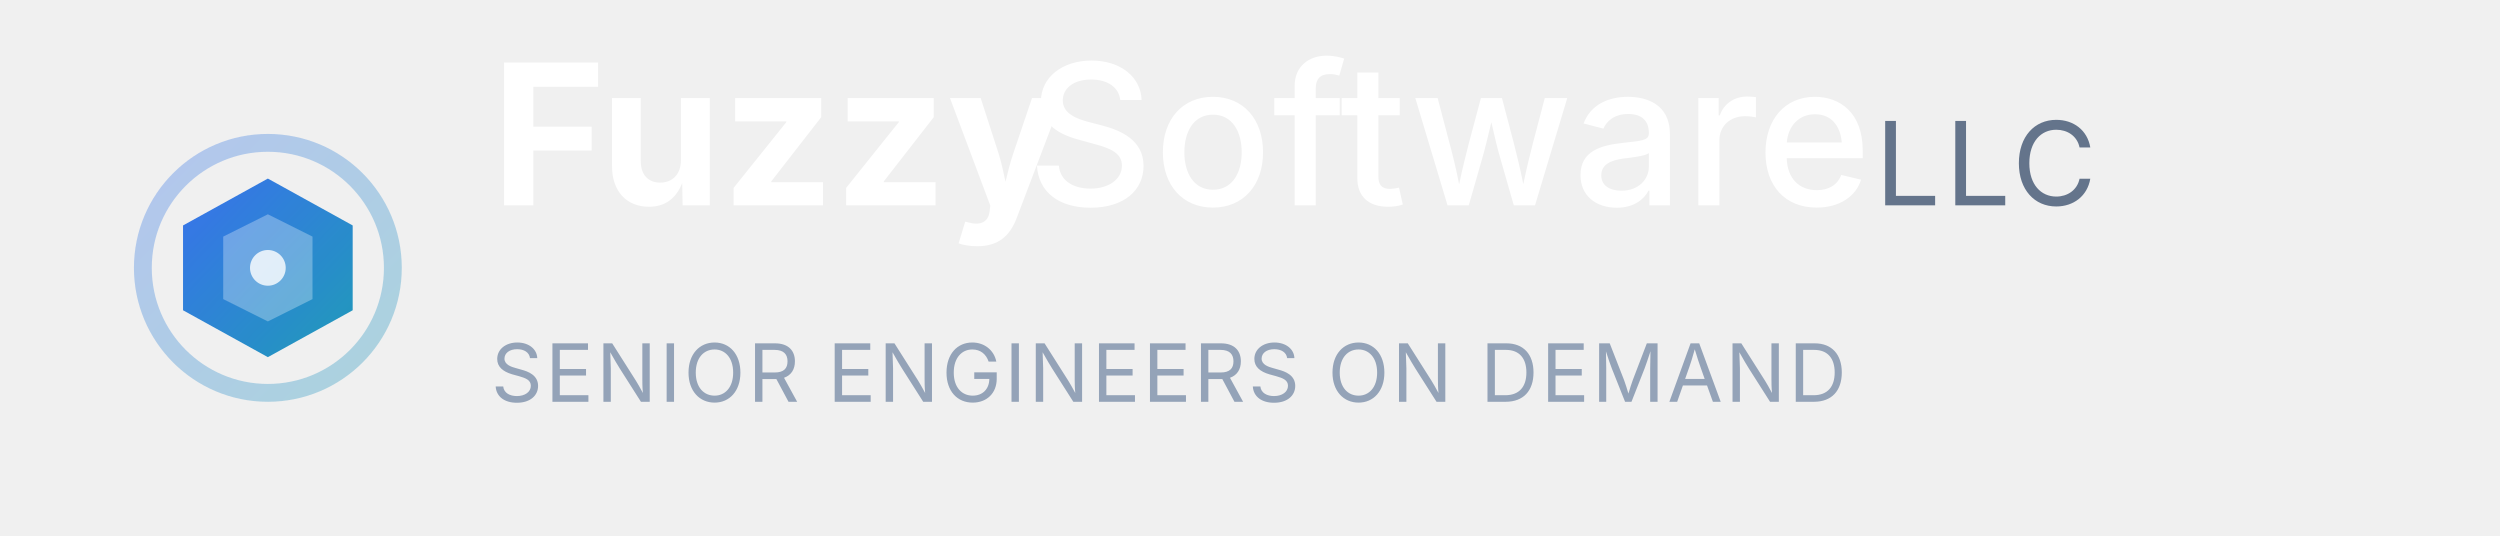
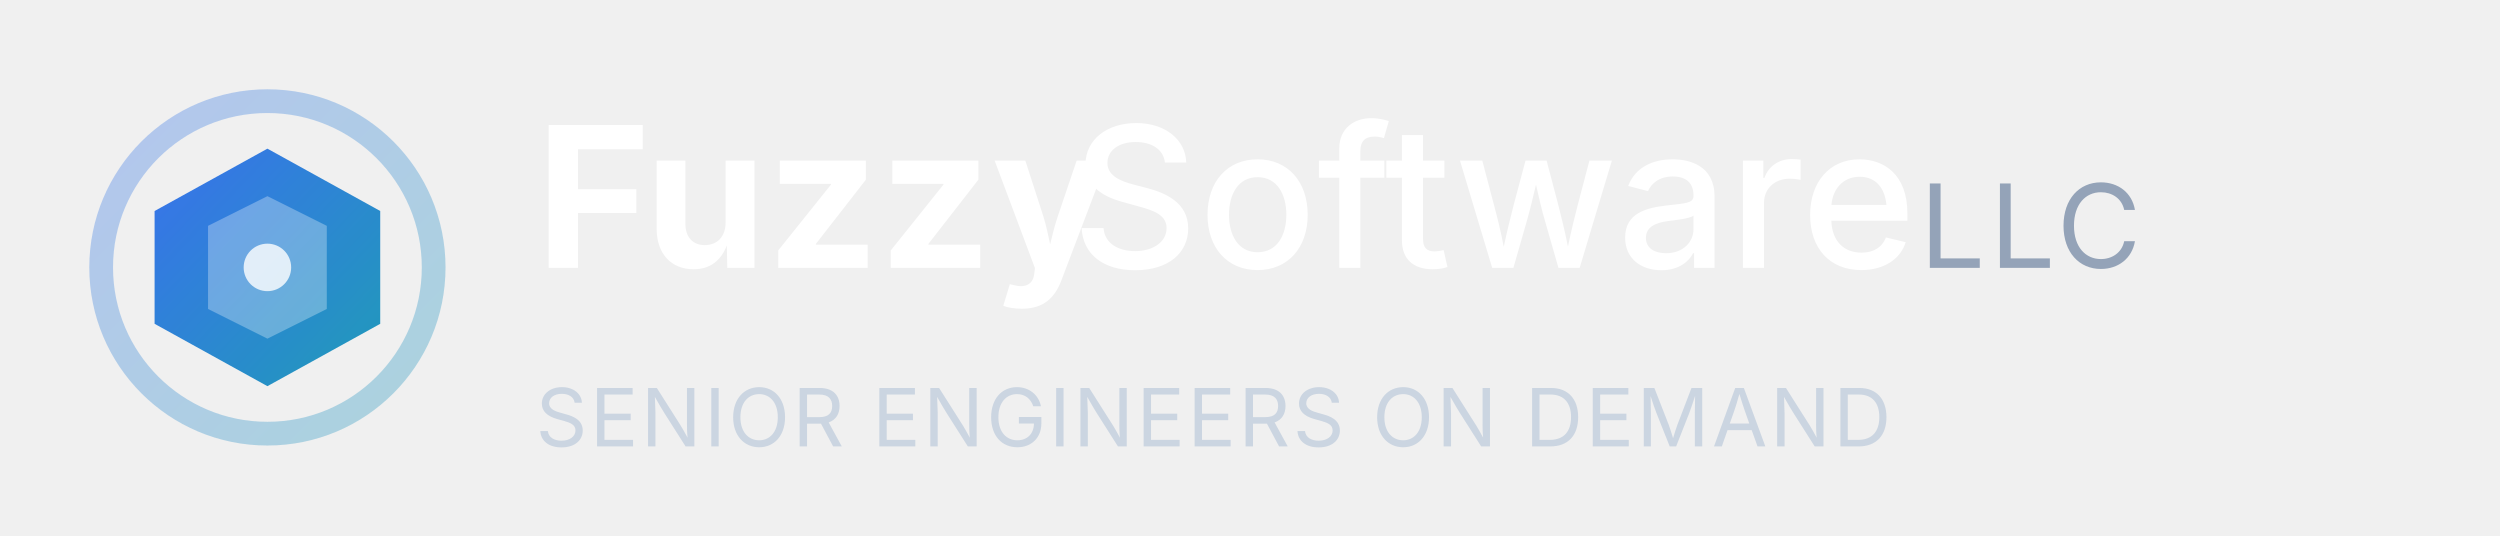
<svg xmlns="http://www.w3.org/2000/svg" viewBox="0 0 280 60" fill="none">
  <defs>
    <linearGradient id="logoGradient" x1="0%" y1="0%" x2="100%" y2="100%">
      <stop offset="0%" style="stop-color:#2563eb;stop-opacity:1" />
      <stop offset="100%" style="stop-color:#0891b2;stop-opacity:1" />
    </linearGradient>
    <filter id="glow">
      <feGaussianBlur stdDeviation="2" result="coloredBlur" />
      <feMerge>
        <feMergeNode in="coloredBlur" />
        <feMergeNode in="SourceGraphic" />
      </feMerge>
    </filter>
  </defs>
-   <g transform="translate(15, 15)">
+   <g transform="translate(10, 10) scale(1.33, 1.33)">
    <circle cx="15" cy="15" r="14" fill="none" stroke="url(#logoGradient)" stroke-width="2" opacity="0.3" />
    <path d="M15 5 L24.5 10.25 L24.5 19.75 L15 25 L5.5 19.75 L5.5 10.25 Z" fill="url(#logoGradient)" opacity="0.9" />
    <path d="M15 9 L20 11.5 L20 18.5 L15 21 L10 18.5 L10 11.5 Z" fill="white" opacity="0.3" />
    <circle cx="15" cy="15" r="2" fill="white" opacity="0.8" />
  </g>
-   <g transform="translate(55, 23)">
+   <g transform="translate(60, 30)">
    <text font-family="Inter, system-ui, -apple-system, sans-serif" font-size="22" font-weight="700" fill="white">
      <tspan>Fuzzy</tspan>
      <tspan x="60" font-weight="500">Software</tspan>
    </text>
-     <text x="155" y="0" font-family="Inter, system-ui, -apple-system, sans-serif" font-size="13" font-weight="400" fill="#64748b" letter-spacing="0.5">
+     <text x="155" y="0" font-family="Inter, system-ui, -apple-system, sans-serif" font-size="13" font-weight="400" fill="#94a3b8" letter-spacing="0.5">
      LLC
    </text>
  </g>
-   <text x="55" y="45" font-family="Inter, system-ui, -apple-system, sans-serif" font-size="9" font-weight="400" fill="#94a3b8" letter-spacing="0.3">
+   <text x="60" y="50" font-family="Inter, system-ui, -apple-system, sans-serif" font-size="9" font-weight="400" fill="#cbd5e1" letter-spacing="0.3">
    SENIOR ENGINEERS ON DEMAND
  </text>
</svg>
